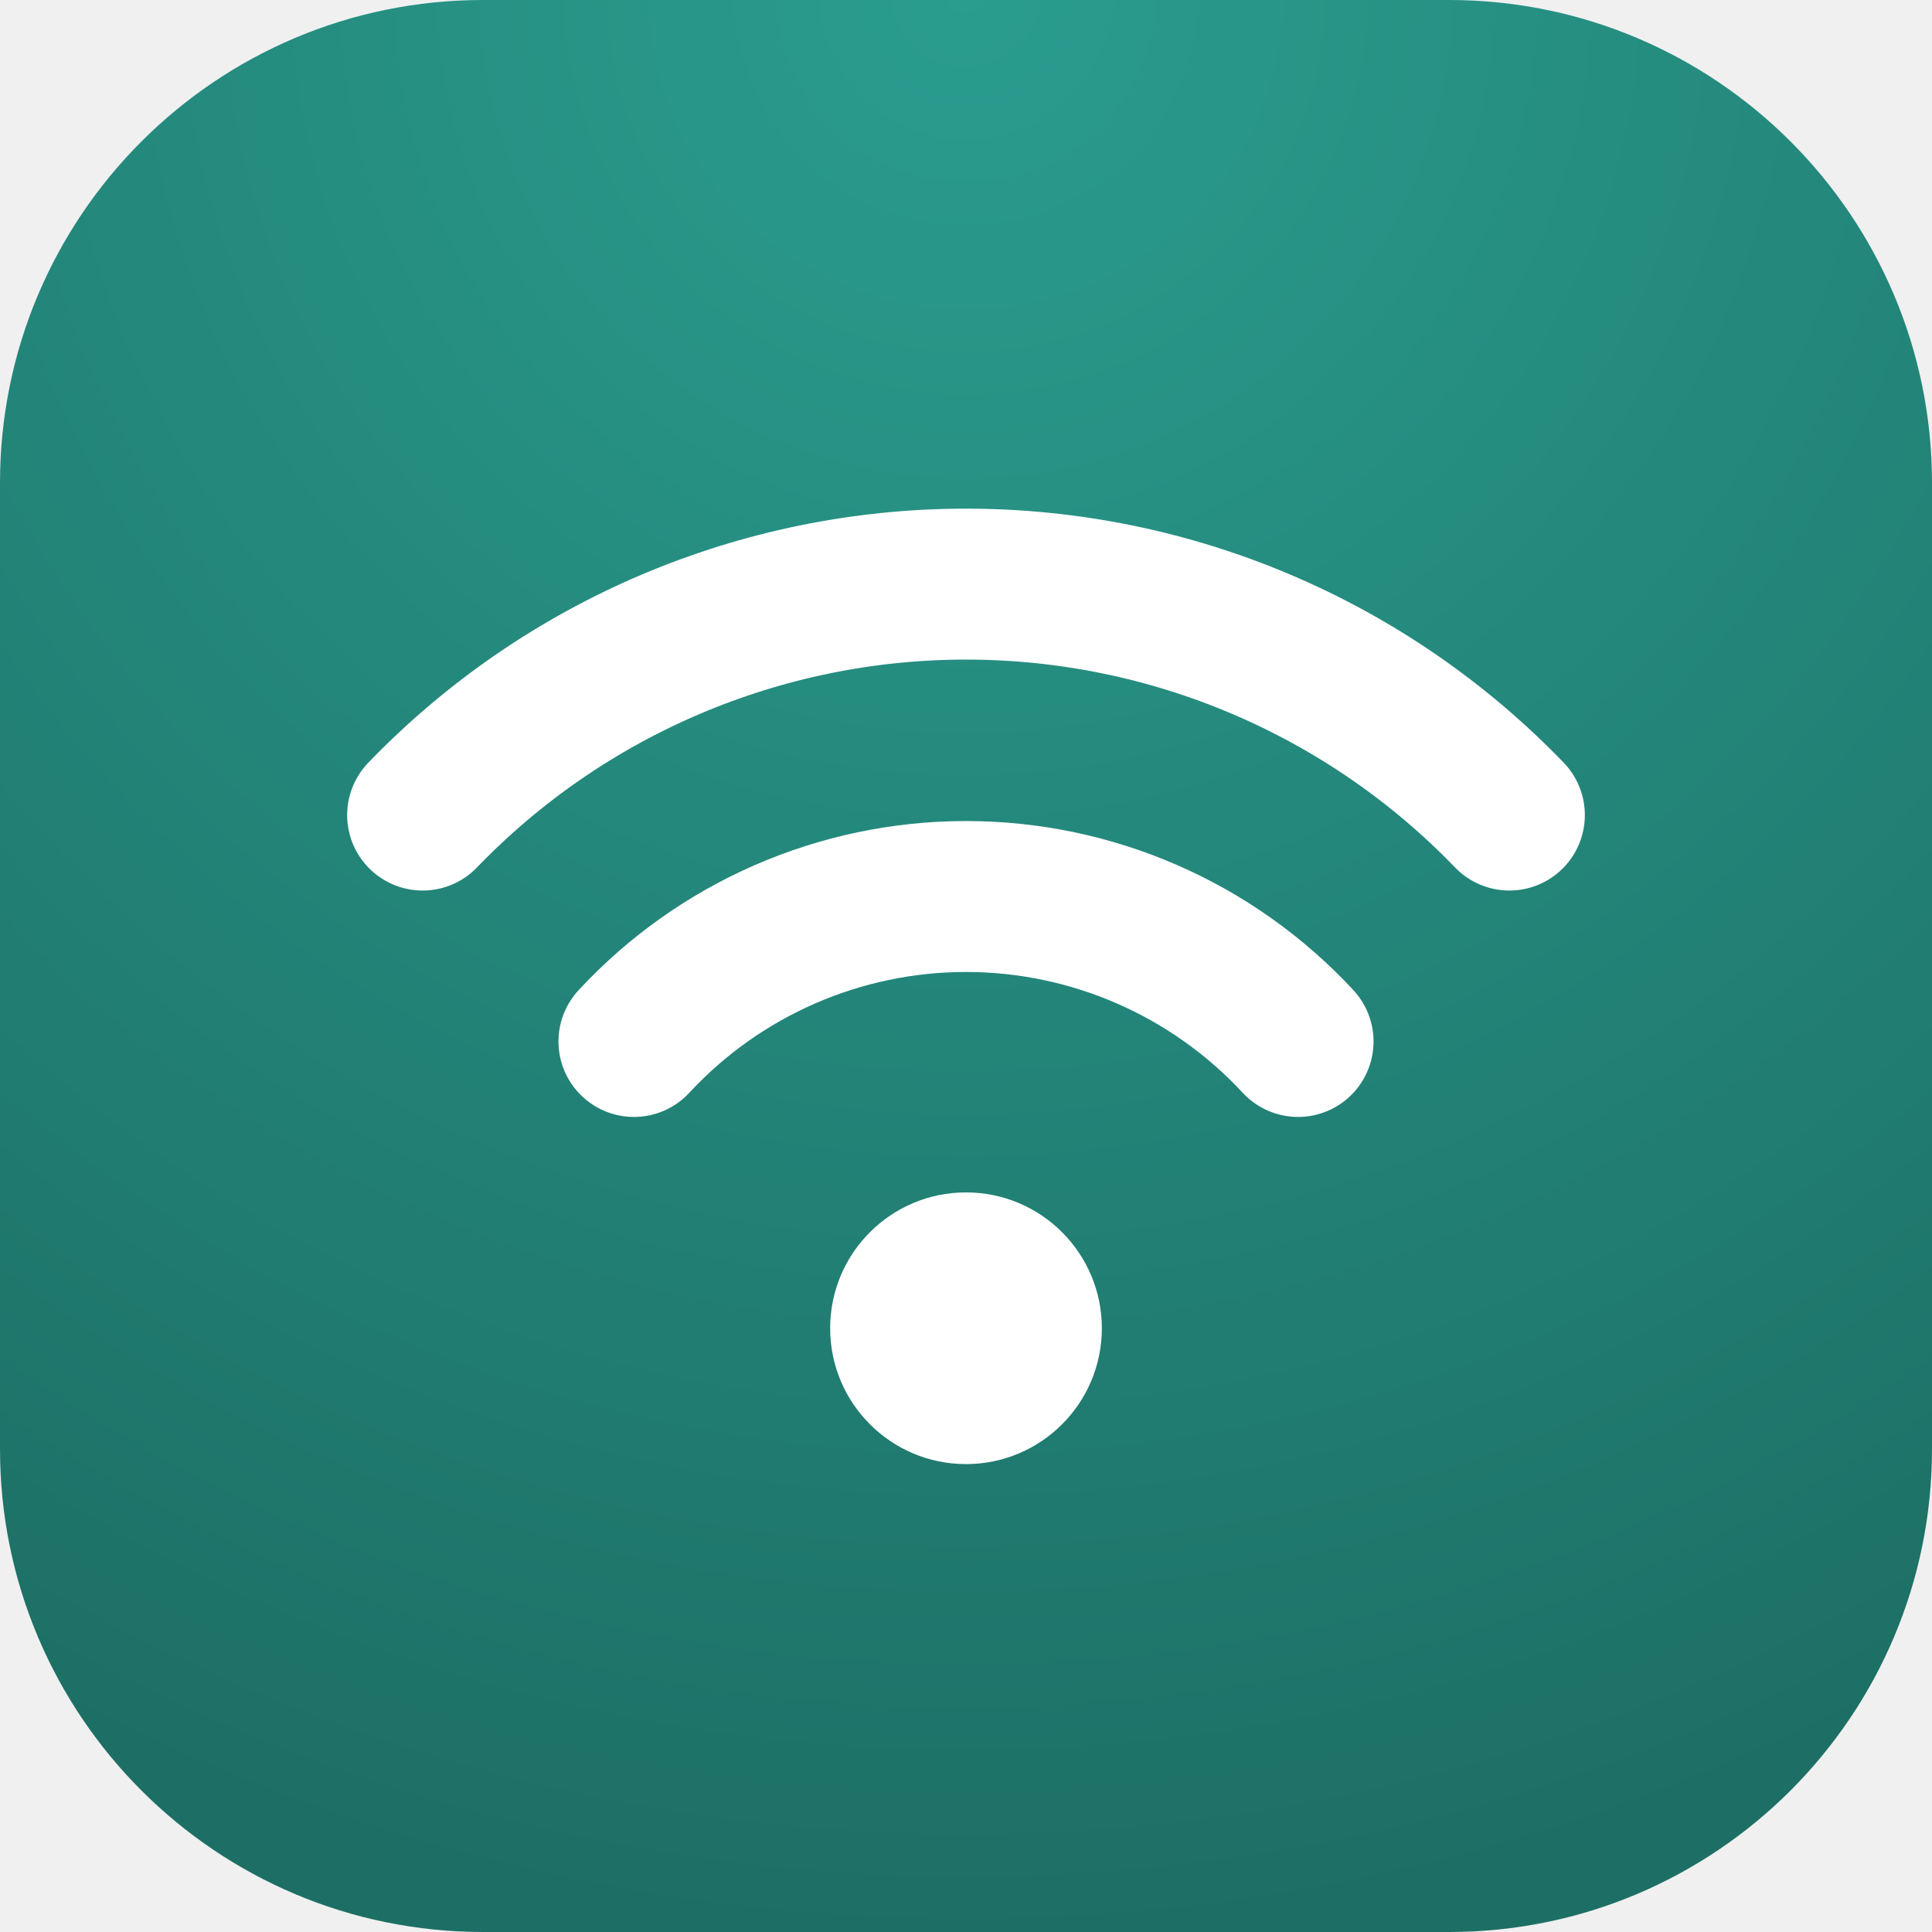
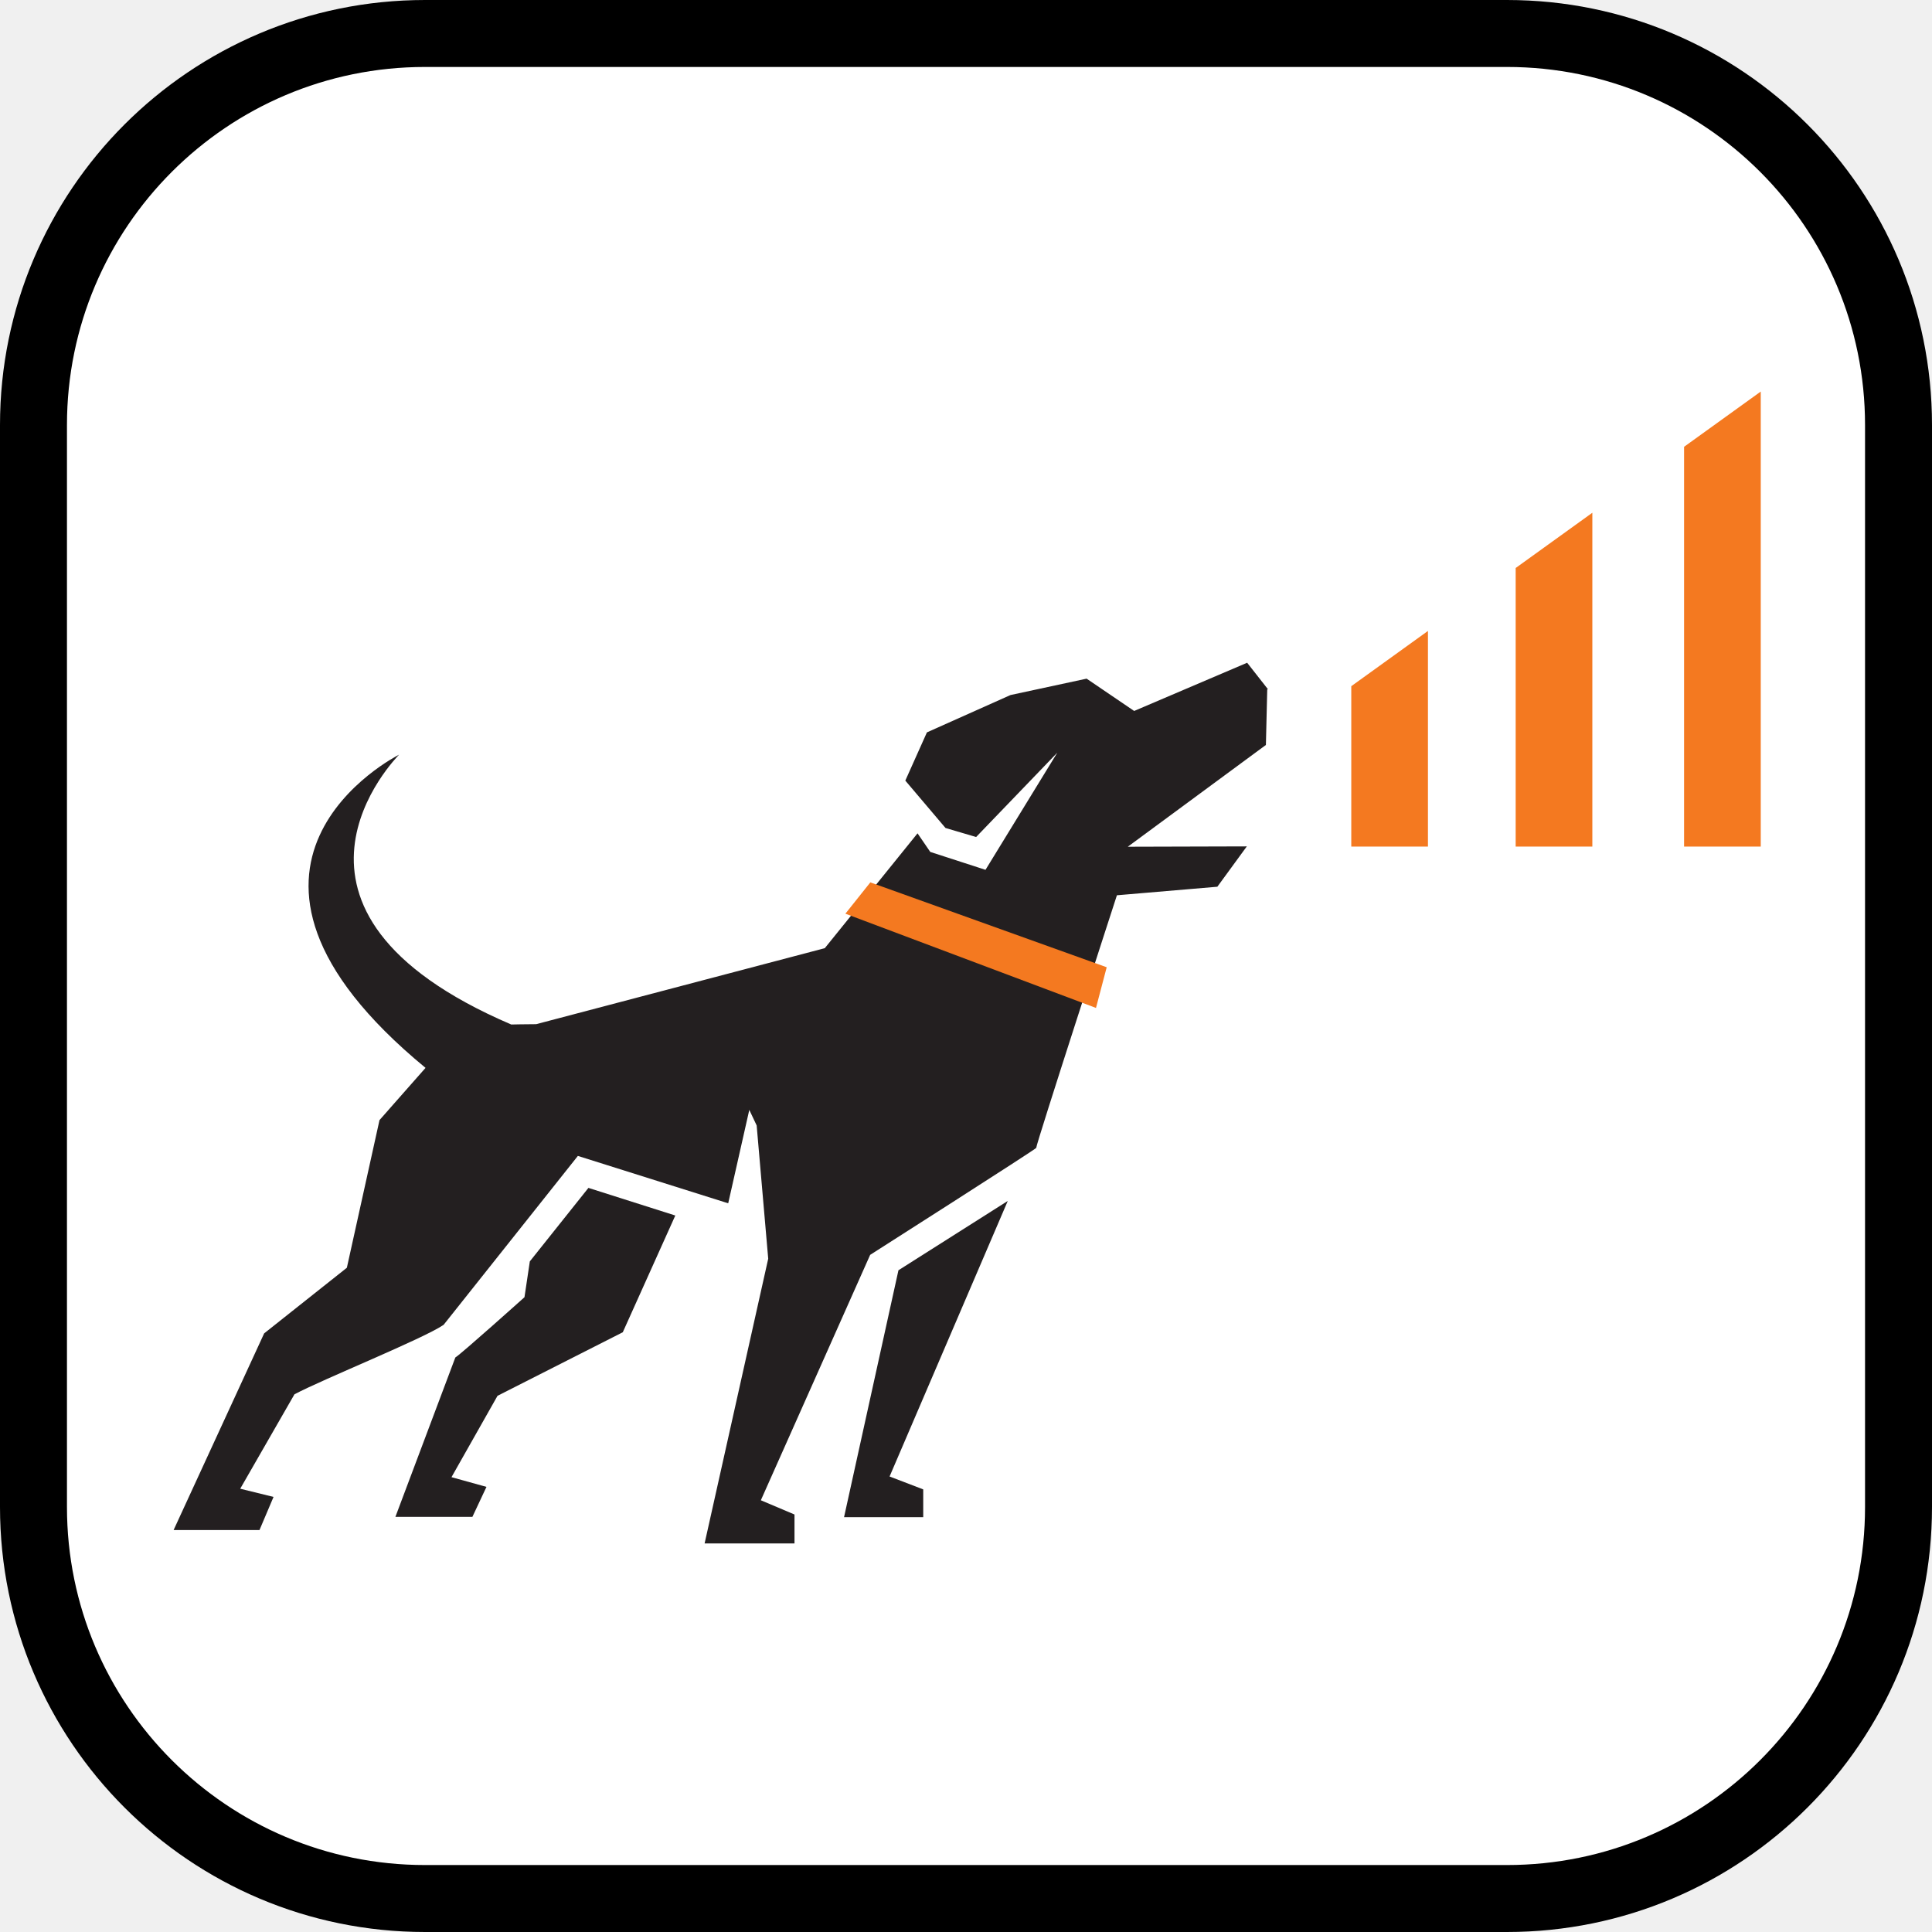
- <svg xmlns="http://www.w3.org/2000/svg" viewBox="0 0 32 32">
-   <rect width="32" height="32" rx="8" fill="url(#a)" />
-   <g fill="none" stroke="#fff" stroke-width="2.5" stroke-linecap="round">
-     <path d="M7 13.5a12.5 12.5 0 0 1 18 0" />
-     <path d="M10.5 17.25a7.5 7.5 0 0 1 11 0" />
+ <svg xmlns="http://www.w3.org/2000/svg" viewBox="6.4 -4.1 115.41 115.41">
+   <defs>
+     <style>
+       .cls-1 {
+         fill: #231f20;
+       }
+ 
+       .cls-2 {
+         fill: #f47920;
+       }
+     </style>
+   </defs>
+   <rect x="8.4" y="-2.1" width="111.41" height="111.41" rx="23.39" fill="#fff" stroke="#000" stroke-width="4" />
+   <g>
+     <path class="cls-1" d="M82.14,37.07l-1.24-1.58-6.75,2.88-2.84-1.93-4.55.98-4.99,2.23-1.29,2.88,2.4,2.83,1.83.54,4.85-5.04-4.29,7-3.3-1.07-.76-1.11-5.54,6.86-17.24,4.54c-.6,0-1.49.02-1.49.02-15.97-6.84-6.79-16.01-6.7-16.12-.11.06-13.1,6.62,1.58,18.71l-2.75,3.12-1.95,8.82-4.94,3.92-5.41,11.75h5.13s.84-1.98.84-1.98l-1.99-.49,3.24-5.64c1.69-.9,7.72-3.33,8.91-4.15l8.02-10.09,8.98,2.83,1.26-5.58.44.93.69,7.96-3.8,17.01h5.37v-1.73l-2.01-.85,6.53-14.66s9.93-6.33,9.92-6.39c-.03-.16,4.82-15.09,4.82-15.09l6-.51,1.76-2.41-7.11.02,8.25-6.08.08-3.32Z" />
+     <g>
+       <polygon class="cls-1" points="60.07 71.78 66.6 67.64 59.54 84.1 61.55 84.87 61.55 86.53 56.82 86.53 60.07 71.78" />
+       <path class="cls-1" d="M43.59,75.49l-7.47,3.79-2.75,4.86,2.09.58-.84,1.79h-4.6s3.58-9.52,3.58-9.52c.35-.21,4.13-3.6,4.13-3.6l.32-2.14,3.5-4.39,5.19,1.65-3.14,6.98Z" />
+       <polygon class="cls-2" points="71.87 56.11 56.9 50.48 58.39 48.61 72.51 53.68 71.87 56.11" />
+     </g>
  </g>
-   <circle cx="16" cy="22" r="2.25" fill="#fff" />
-   <defs>
-     <radialGradient id="a" cx="0" cy="0" r="1" gradientTransform="matrix(0 32 -32 0 16 0)" gradientUnits="userSpaceOnUse">
-       <stop stop-color="#2A9D8F" />
-       <stop offset="1" stop-color="#1D6F65" />
-     </radialGradient>
-   </defs>
+   <g>
+     <polygon class="cls-2" points="87.12 36.89 87.12 46.47 91.7 46.47 91.7 33.59 87.12 36.89" />
+     <polygon class="cls-2" points="96.94 29.83 96.94 46.47 101.52 46.47 101.52 26.53 96.94 29.83" />
+     <polygon class="cls-2" points="107 22.59 107 46.47 111.58 46.47 111.58 19.29 107 22.59" />
+   </g>
</svg>
